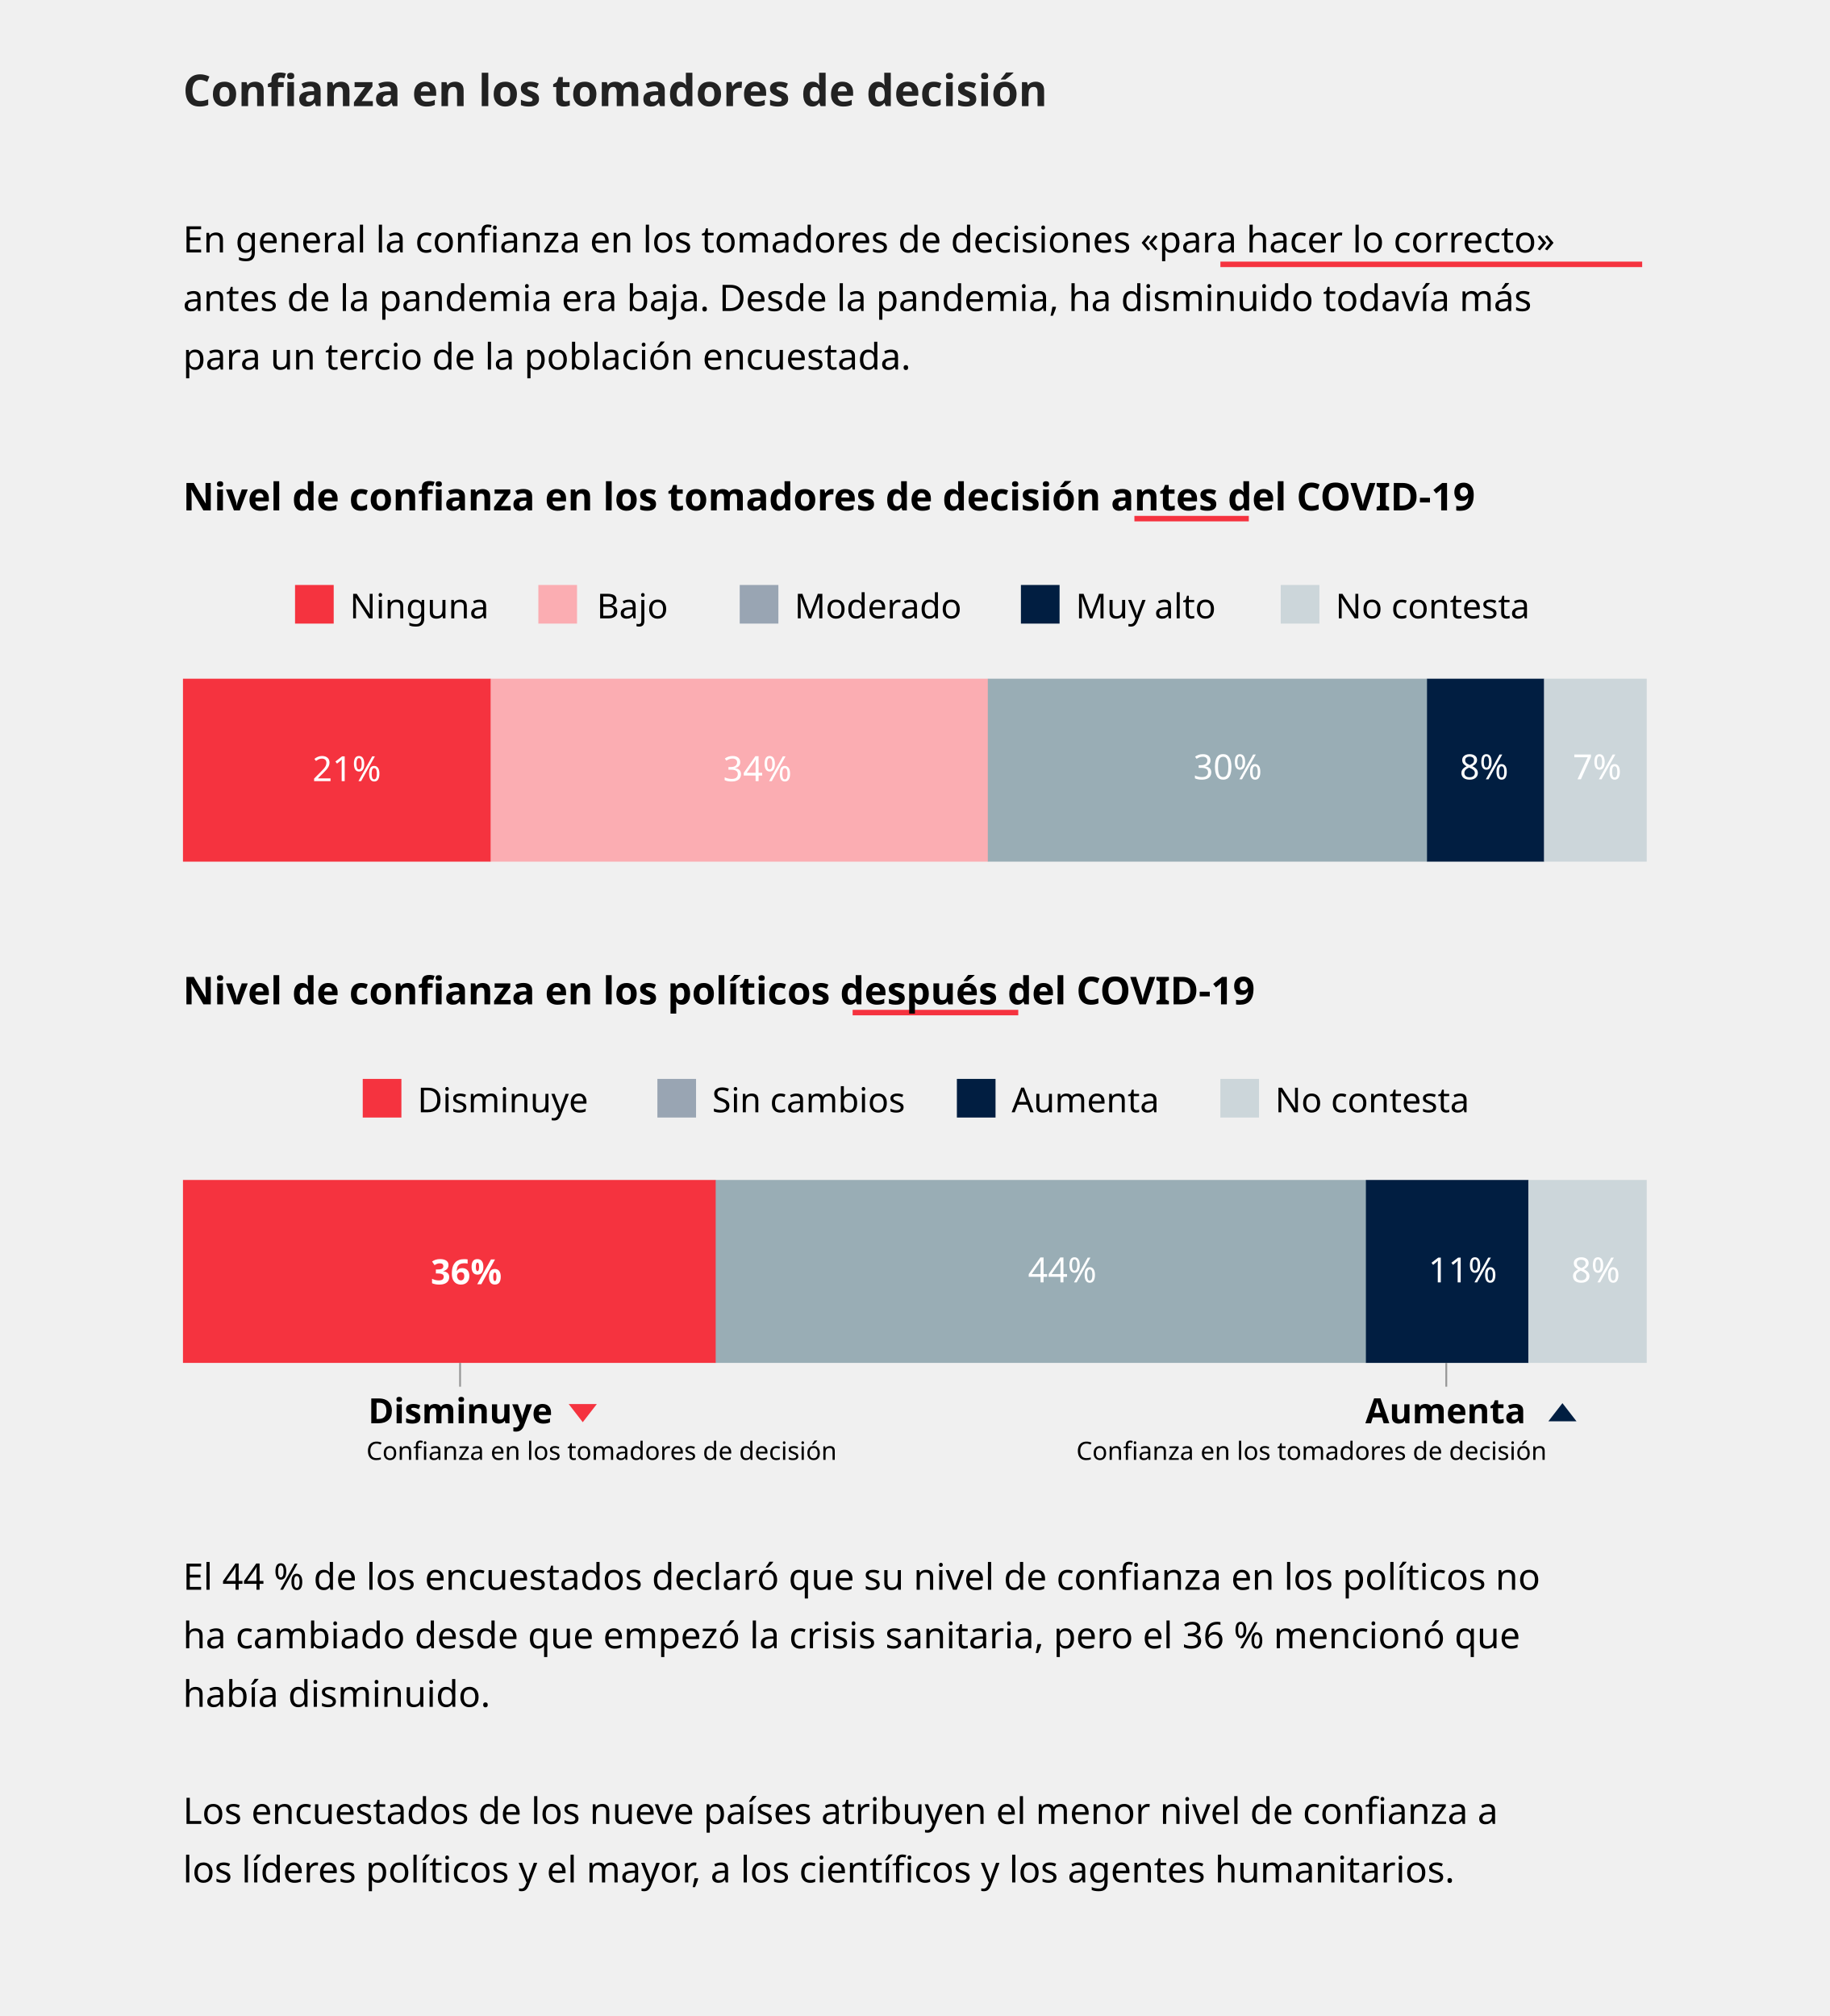
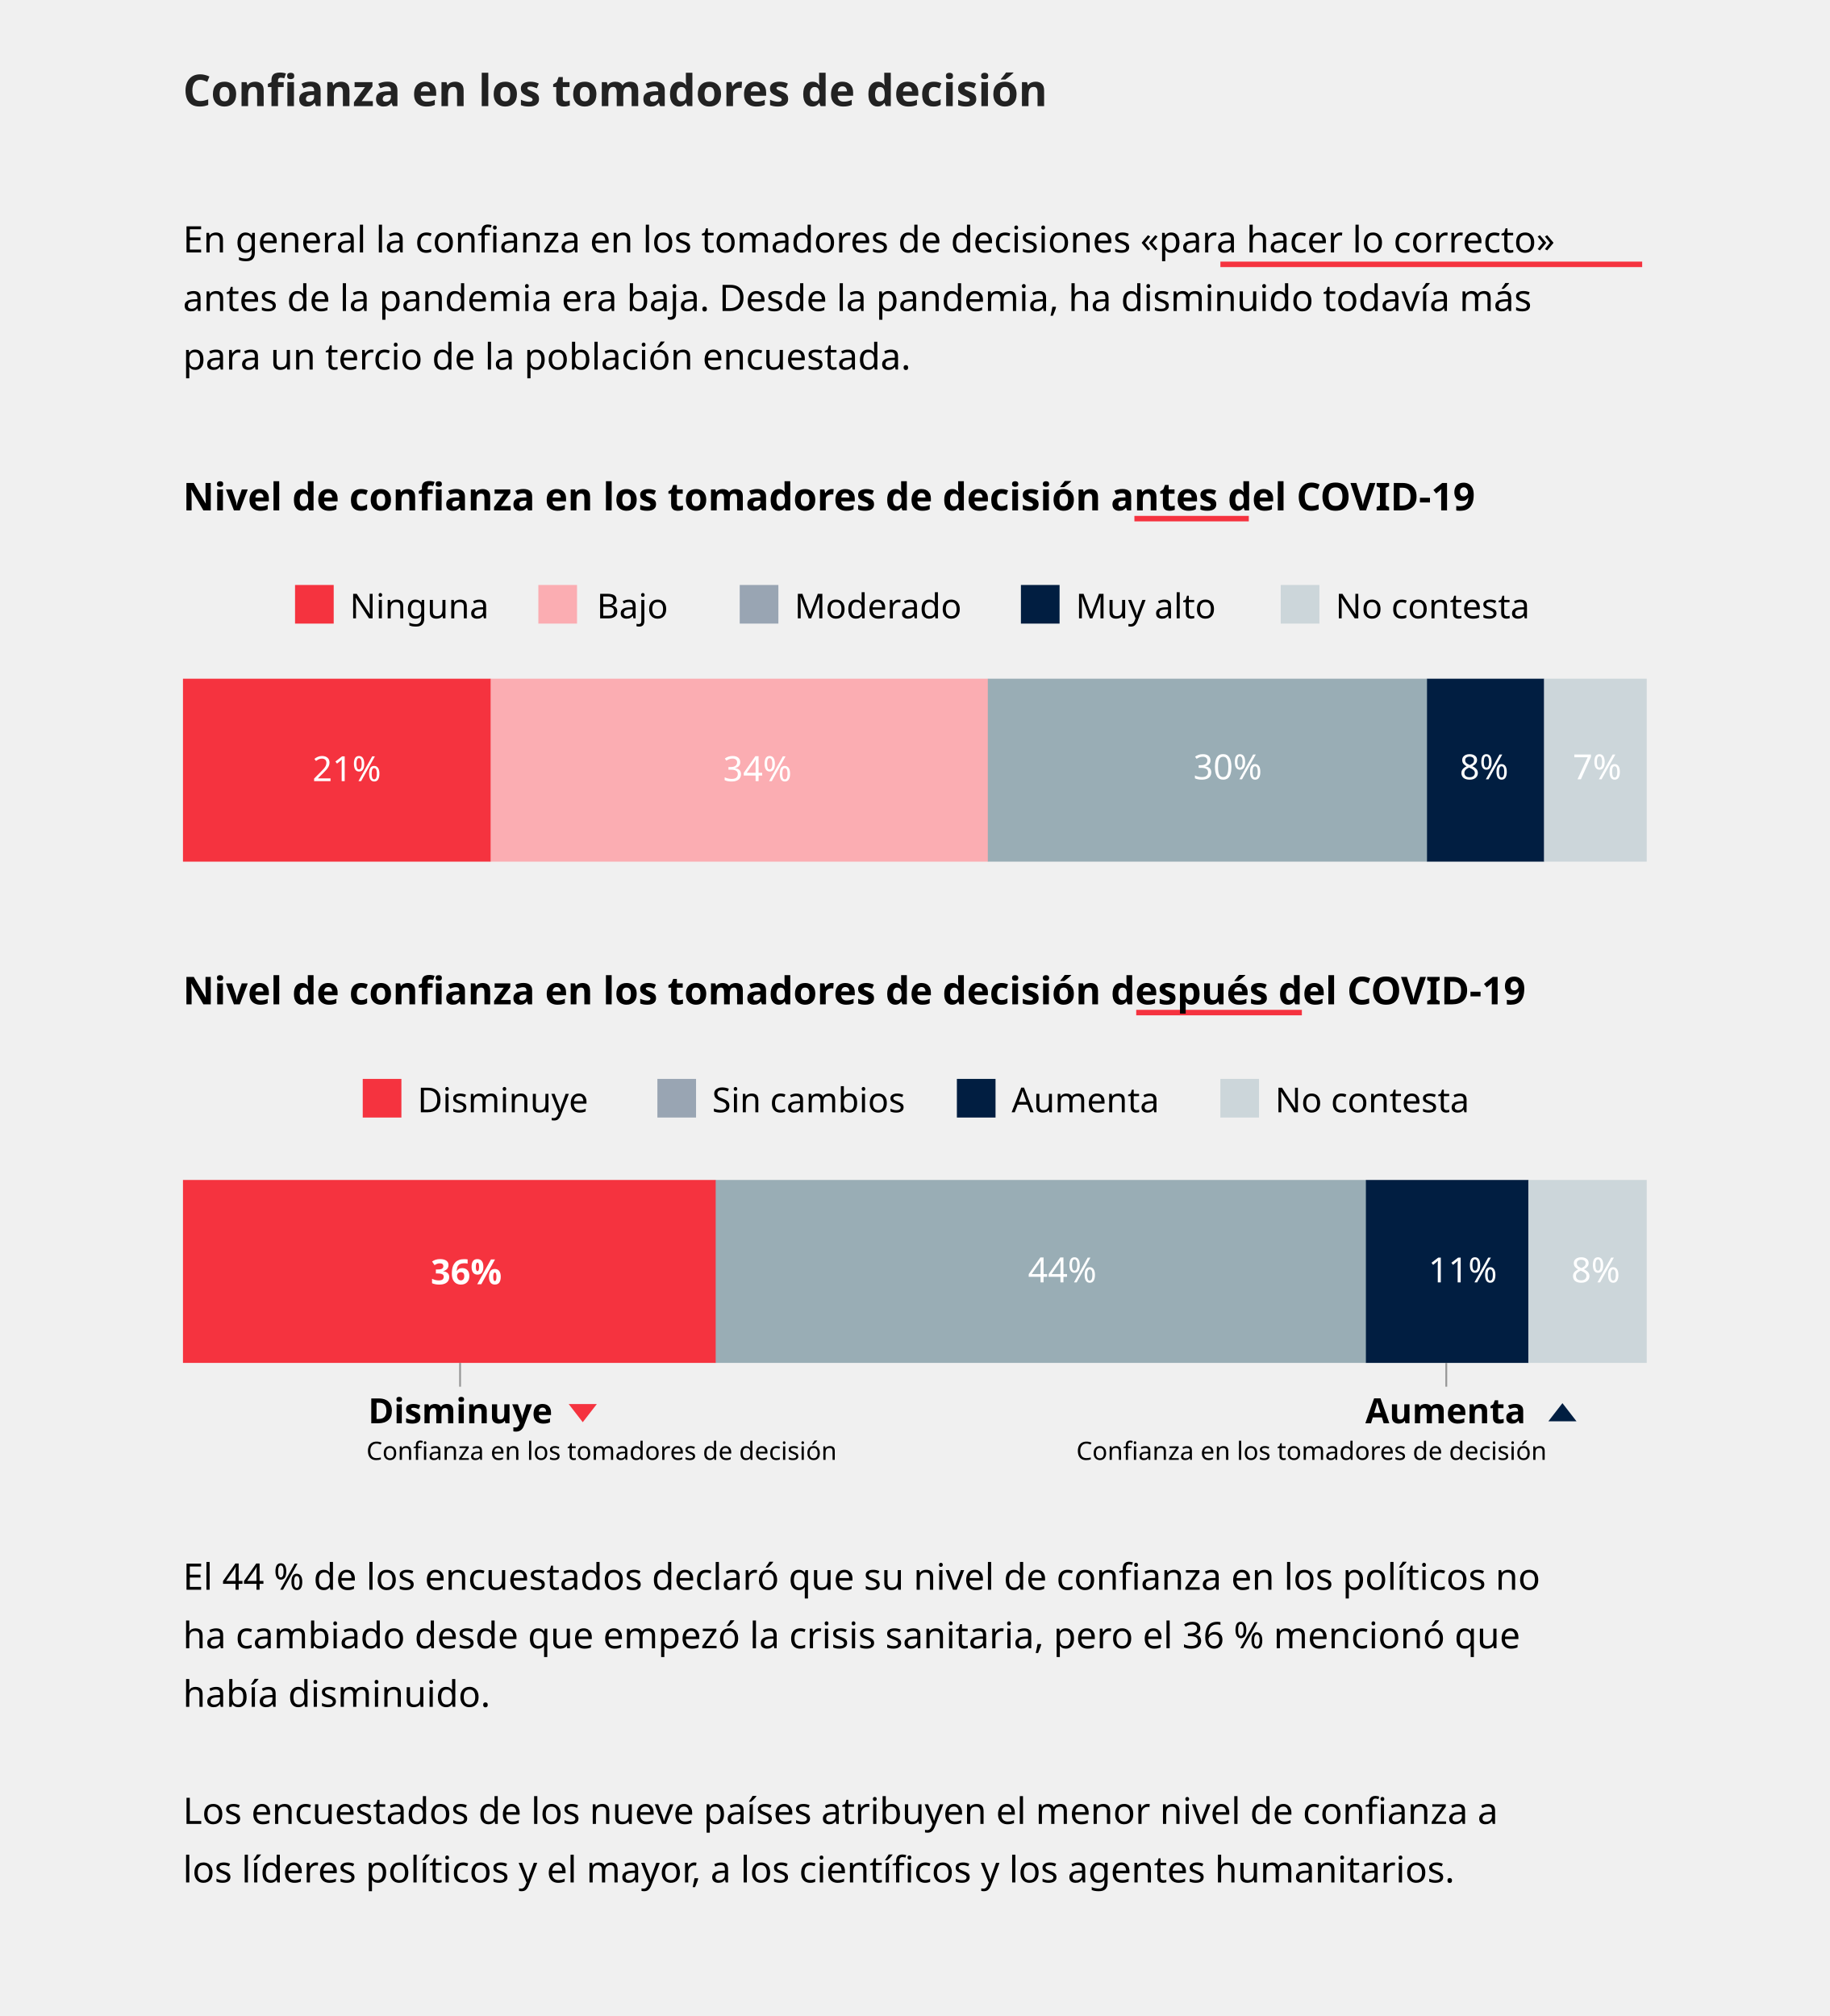
<svg xmlns="http://www.w3.org/2000/svg" width="1000px" height="1102px" viewBox="0 0 1000 1102" version="1.1">
  <g id="svg31" stroke="none" stroke-width="1" fill="none" fill-rule="evenodd">
    <line x1="667" y1="144.5" x2="897.523" y2="144.5" id="red_line" stroke="#F5333F" stroke-width="3" />
    <text id="En-general-la-confia" font-family="Poppins-Regular, Poppins" font-size="20" font-weight="normal" line-spacing="32" fill="#000000">
      <tspan x="100" y="138">En general la confianza en los tomadores de decisiones «para hacer lo correcto» </tspan>
      <tspan x="100" y="170">antes de la pandemia era baja. Desde la pandemia, ha disminuido todavía más </tspan>
      <tspan x="100" y="202">para un tercio de la población encuestada. </tspan>
    </text>
    <text id="El-44-%-de-los-encue" font-family="Poppins-Regular, Poppins" font-size="20" font-weight="normal" line-spacing="32" fill="#000000">
      <tspan x="100" y="869">El 44 % de los encuestados declaró que su nivel de confianza en los políticos no </tspan>
      <tspan x="100" y="901">ha cambiado desde que empezó la crisis sanitaria, pero el 36 % mencionó que </tspan>
      <tspan x="100" y="933">había disminuido.   </tspan>
      <tspan x="100" y="965" />
      <tspan x="100" y="997">Los encuestados de los nueve países atribuyen el menor nivel de confianza a </tspan>
      <tspan x="100" y="1029">los líderes políticos y el mayor, a los científicos y los agentes humanitarios.  </tspan>
    </text>
    <text id="Confianza-en-los-tom" font-family="Poppins-Bold, Poppins" font-size="24" font-weight="bold" fill="#222222">
      <tspan x="100" y="58">Confianza en los tomadores de decisión</tspan>
    </text>
    <text id="Nivel-de-confianza-e" font-family="Poppins-Bold, Poppins" font-size="21" font-weight="bold" fill="#000000">
      <tspan x="100" y="279">Nivel de confianza en los tomadores de decisión antes del COVID-19</tspan>
    </text>
    <line x1="620" y1="283.5" x2="682.523" y2="283.5" id="red_line" stroke="#F5333F" stroke-width="3" />
-     <line x1="466" y1="553.5" x2="556.523" y2="553.5" id="red_line" stroke="#F5333F" stroke-width="3" />
+     <line x1="621" y1="553.5" x2="711.523" y2="553.5" id="red_line" stroke="#F5333F" stroke-width="3" />
    <g id="Group-6" transform="translate(100, 318)">
      <g id="Group-2" transform="translate(0, 53)" fill-rule="nonzero">
        <rect id="Rectangle" fill="#FBADB2" x="167.907" y="0" width="272.225" height="100" />
        <rect id="Rectangle" fill="#99ADB5" x="439.887" y="0" width="240.199" height="100" />
        <rect id="Rectangle" fill="#F5333F" x="0" y="0" width="168.139" height="100" />
        <rect id="Rectangle" fill="#011E41" x="679.901" y="0" width="64.053" height="100" />
        <rect id="Rectangle" fill="#CCD6DA" x="743.954" y="0" width="56.046" height="100" />
      </g>
      <text id="34%" fill-rule="nonzero" font-family="Poppins-Regular, Poppins" font-size="19" font-weight="normal" fill="#FFFFFF">
        <tspan x="295.211" y="109">34%</tspan>
      </text>
      <text id="30%" fill-rule="nonzero" font-family="Poppins-Regular, Poppins" font-size="19" font-weight="normal" fill="#FFFFFF">
        <tspan x="552.221" y="108">30%</tspan>
      </text>
      <text id="21%" fill-rule="nonzero" font-family="Poppins-Regular, Poppins" font-size="19" font-weight="normal" fill="#FFFFFF">
        <tspan x="70.766" y="109">21%</tspan>
      </text>
      <text id="8%" fill-rule="nonzero" font-family="Poppins-Regular, Poppins" font-size="19" font-weight="normal" fill="#FFFFFF">
        <tspan x="697.788" y="108">8%</tspan>
      </text>
      <text id="7%" fill-rule="nonzero" font-family="Poppins-Regular, Poppins" font-size="19" font-weight="normal" fill="#FFFFFF">
        <tspan x="759.595" y="108">7%</tspan>
      </text>
      <rect id="Rectangle" fill="#F5333F" x="61.253" y="1.76" width="21.129" height="21.12" />
      <text id="Ninguna" font-family="Poppins-Regular, Poppins" font-size="18.773" font-weight="normal" fill="#000000">
        <tspan x="91.187" y="20">Ninguna</tspan>
      </text>
      <rect id="Rectangle" fill="#99A5B3" x="304.292" y="1.76" width="21.129" height="21.12" />
      <text id="Moderado" font-family="Poppins-Regular, Poppins" font-size="18.773" font-weight="normal" fill="#000000">
        <tspan x="334.225" y="20">Moderado</tspan>
      </text>
      <rect id="Rectangle" fill="#FBADB2" x="194.24" y="1.76" width="21.129" height="21.12" />
      <text id="Bajo" font-family="Poppins-Regular, Poppins" font-size="18.773" font-weight="normal" fill="#000000">
        <tspan x="226.174" y="20">Bajo</tspan>
      </text>
      <rect id="Rectangle" fill="#011E41" x="457.973" y="1.76" width="21.129" height="21.12" />
      <text id="Muy-alto" font-family="Poppins-Regular, Poppins" font-size="18.773" font-weight="normal" fill="#000000">
        <tspan x="487.906" y="20">Muy alto</tspan>
      </text>
      <rect id="Rectangle" fill="#CCD6DA" x="599.973" y="1.76" width="21.129" height="21.12" />
      <text id="No-contesta" font-family="Poppins-Regular, Poppins" font-size="18.773" font-weight="normal" fill="#000000">
        <tspan x="629.906" y="20">No contesta</tspan>
      </text>
    </g>
    <g id="Group-7" transform="translate(100, 588)">
      <g id="Group" transform="translate(0, 57)" fill-rule="nonzero">
        <rect id="Rectangle" fill="#99ADB5" x="290.918" y="0" width="355.853" height="100" />
        <rect id="Rectangle" fill="#011E41" x="646.523" y="0" width="88.963" height="100" />
        <rect id="Rectangle" fill="#F5333F" x="0" y="0" width="291.153" height="100" />
        <rect id="Rectangle" fill="#CCD6DA" x="735.299" y="0" width="64.701" height="100" />
      </g>
      <text id="44%" fill-rule="nonzero" font-family="Poppins-Regular, Poppins" font-size="19" font-weight="normal" fill="#FFFFFF">
        <tspan x="461.831" y="113">44%</tspan>
      </text>
      <text id="36%" fill-rule="nonzero" font-family="Poppins-Bold, Poppins" font-size="19" font-weight="bold" fill="#FFFFFF">
        <tspan x="135.415" y="114">36%</tspan>
      </text>
      <text id="11%" fill-rule="nonzero" font-family="Poppins-Regular, Poppins" font-size="19" font-weight="normal" fill="#FFFFFF">
        <tspan x="680.702" y="113">11%</tspan>
      </text>
      <text id="8%" fill-rule="nonzero" font-family="Poppins-Regular, Poppins" font-size="19" font-weight="normal" fill="#FFFFFF">
        <tspan x="758.788" y="113">8%</tspan>
      </text>
      <g id="Group-5" transform="translate(98.25333, 0)">
        <rect id="Rectangle" fill="#F5333F" x="0" y="1.76" width="21.129" height="21.12" />
        <text id="Disminuye" font-family="Poppins-Regular, Poppins" font-size="18.773" font-weight="normal" fill="#000000">
          <tspan x="29.933" y="20">Disminuye</tspan>
        </text>
        <rect id="Rectangle" fill="#99A5B3" x="161.039" y="1.76" width="21.129" height="21.12" />
        <text id="Sin-cambios" font-family="Poppins-Regular, Poppins" font-size="18.773" font-weight="normal" fill="#000000">
          <tspan x="190.972" y="20">Sin cambios</tspan>
        </text>
        <rect id="Rectangle" fill="#011E41" x="324.72" y="1.76" width="21.129" height="21.12" />
        <text id="Aumenta" font-family="Poppins-Regular, Poppins" font-size="18.773" font-weight="normal" fill="#000000">
          <tspan x="354.653" y="20">Aumenta</tspan>
        </text>
        <rect id="Rectangle" fill="#CCD6DA" x="468.72" y="1.76" width="21.129" height="21.12" />
        <text id="No-contesta" font-family="Poppins-Regular, Poppins" font-size="18.773" font-weight="normal" fill="#000000">
          <tspan x="498.653" y="20">No contesta</tspan>
        </text>
      </g>
      <text id="Disminuye" font-family="Poppins-Bold, Poppins" font-size="19" font-weight="bold" fill="#000000">
        <tspan x="101.218" y="190">Disminuye</tspan>
      </text>
      <text id="Aumenta" font-family="Poppins-Bold, Poppins" font-size="19" font-weight="bold" fill="#000000">
        <tspan x="646.226" y="190">Aumenta</tspan>
      </text>
      <line x1="151.455" y1="170" x2="151.455" y2="157" id="Path" stroke="#979797" />
      <line x1="690.455" y1="170" x2="690.455" y2="157" id="Path" stroke="#979797" />
      <text id="Confianza-en-los-tom" font-family="Poppins-Regular, Poppins" font-size="13.773" font-weight="normal" fill="#000000">
        <tspan x="100.253" y="210">Confianza en los tomadores de decisión</tspan>
      </text>
      <text id="Confianza-en-los-tom" font-family="Poppins-Regular, Poppins" font-size="13.773" font-weight="normal" fill="#000000">
        <tspan x="488.253" y="210">Confianza en los tomadores de decisión</tspan>
      </text>
      <polygon id="Path-2" fill="#F5333F" points="210.818 179.5 218.502 189.418 226.187 179.5" />
      <polygon id="Path-2" fill="#011E41" transform="translate(753.9376, 183.9592) scale(1, -1) translate(-753.9376, -183.9592) " points="746.253 179 753.938 188.918 761.622 179" />
    </g>
    <text id="Nivel-de-confianza-e" font-family="Poppins-Bold, Poppins" font-size="21" font-weight="bold" fill="#000000">
-       <tspan x="100" y="549">Nivel de confianza en los políticos después del COVID-19</tspan>
+       <tspan x="100" y="549">Nivel de confianza en los tomadores de decisión después del COVID-19</tspan>
    </text>
  </g>
</svg>
